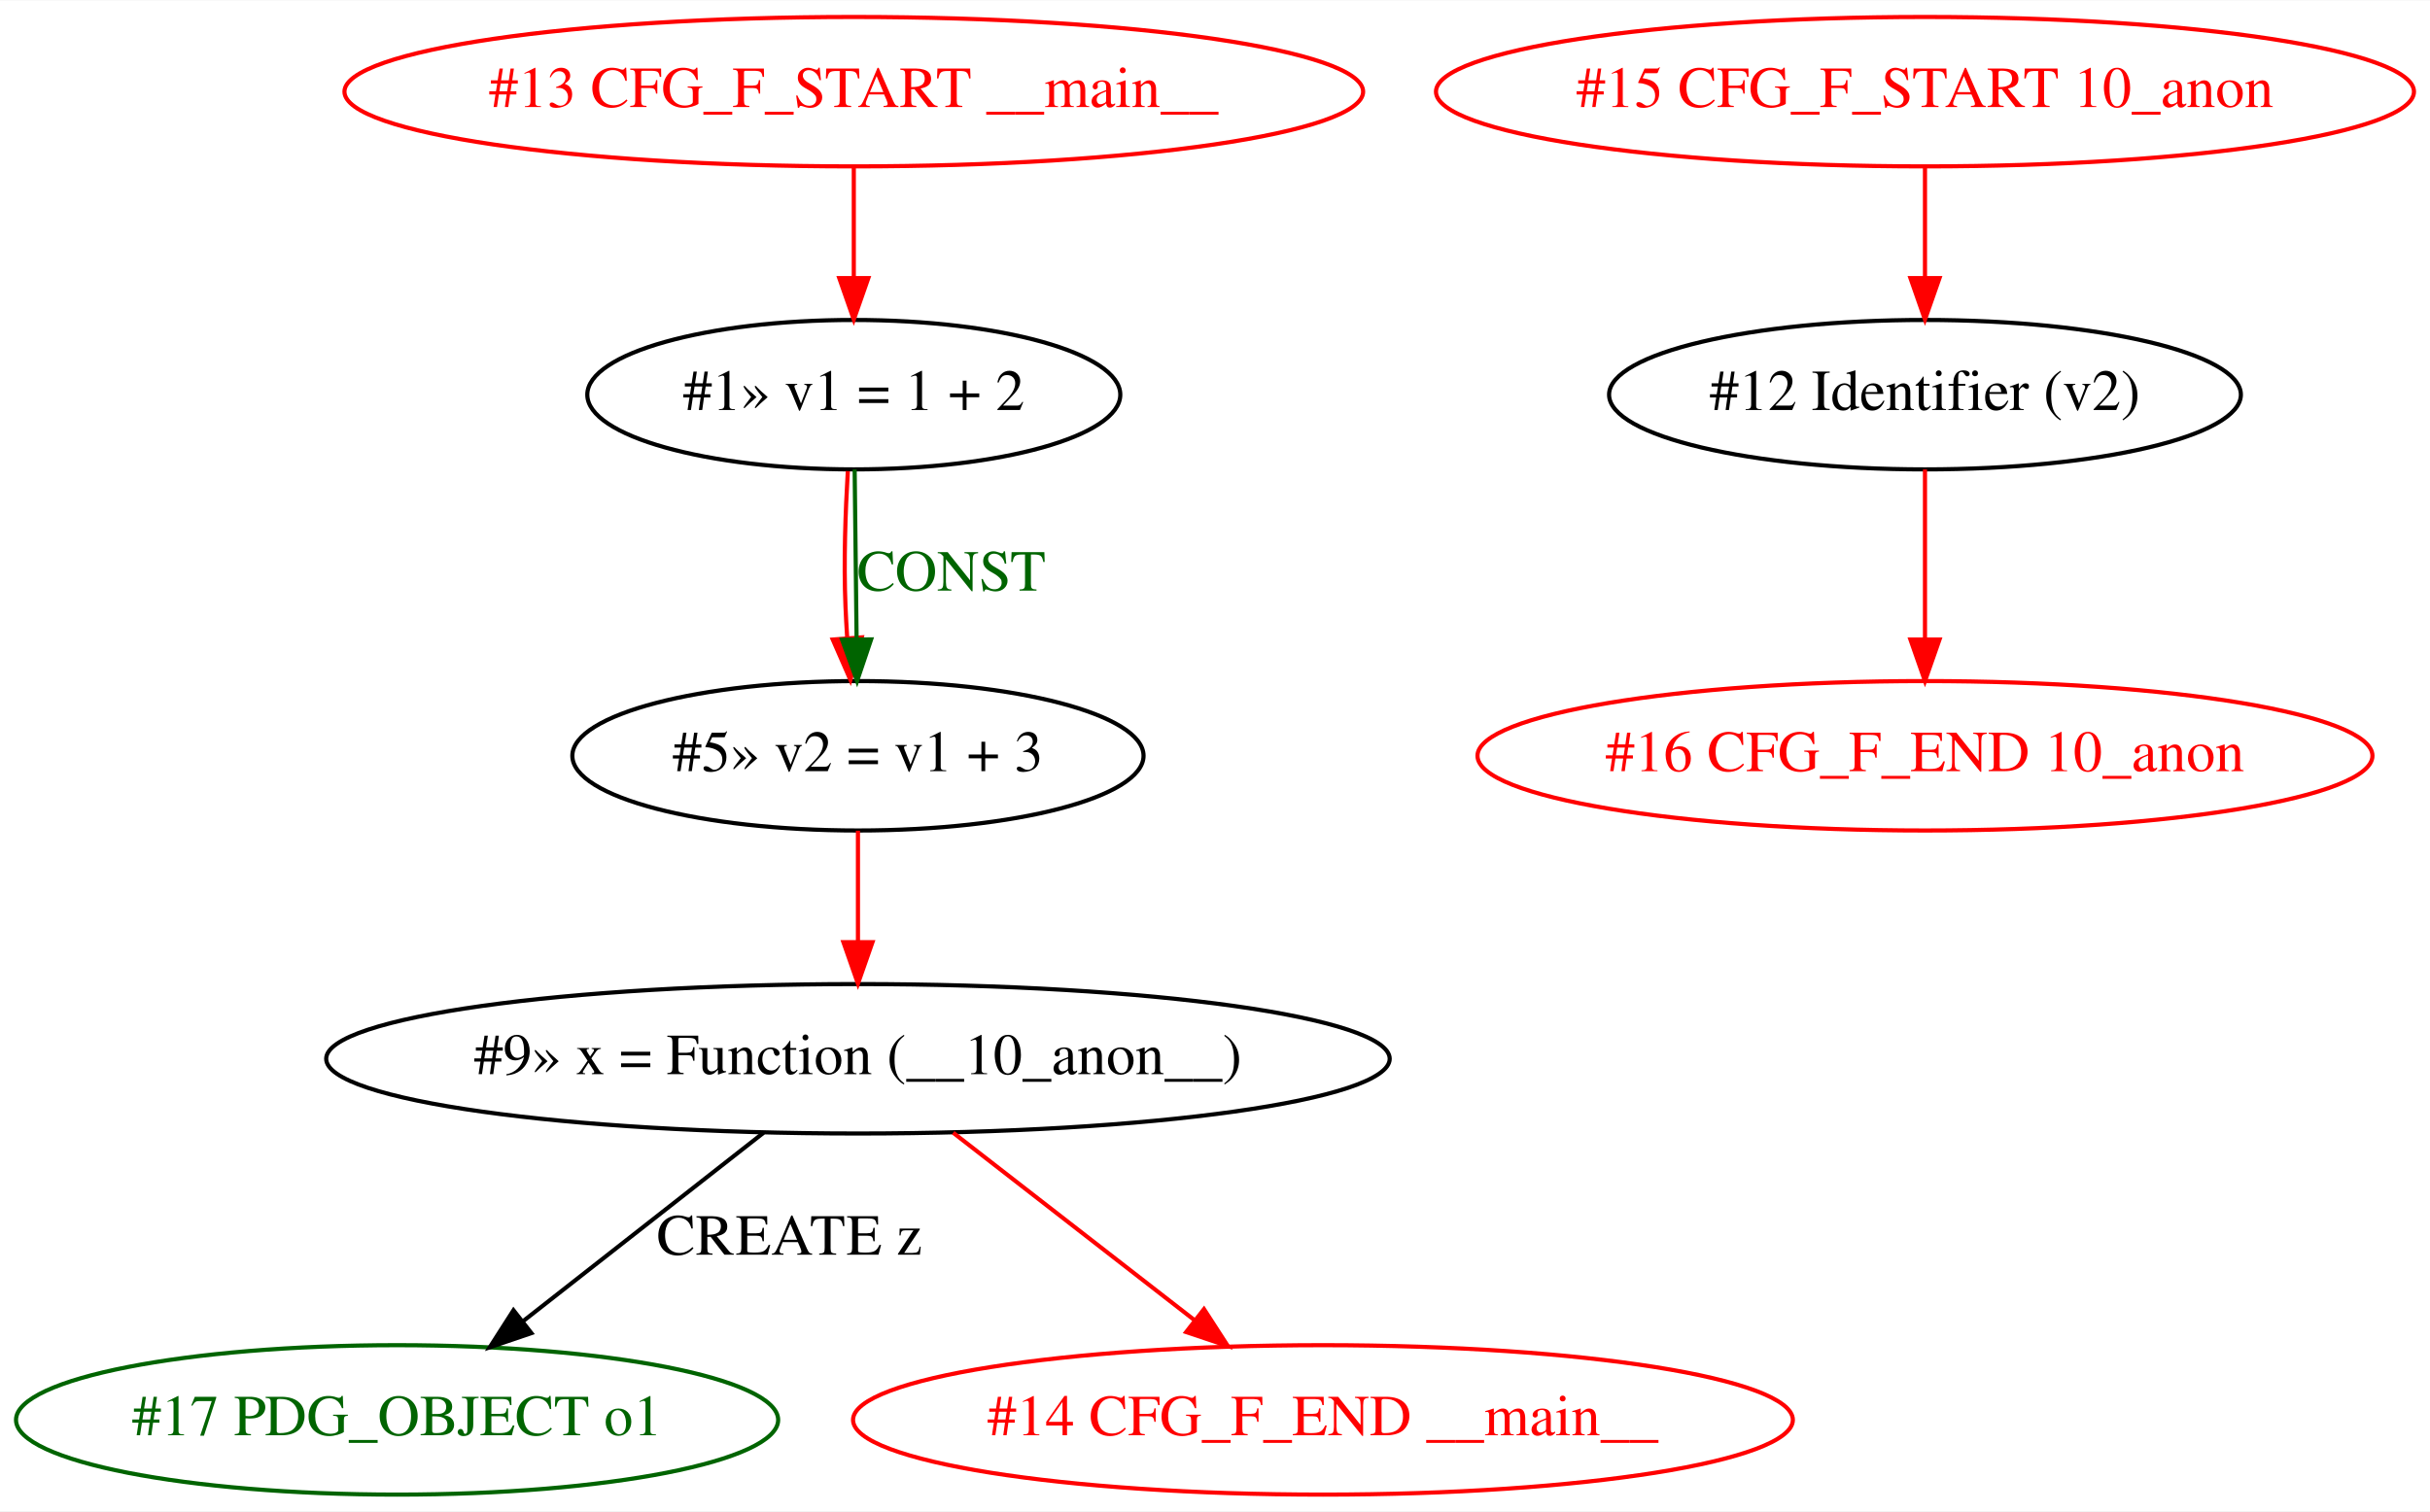
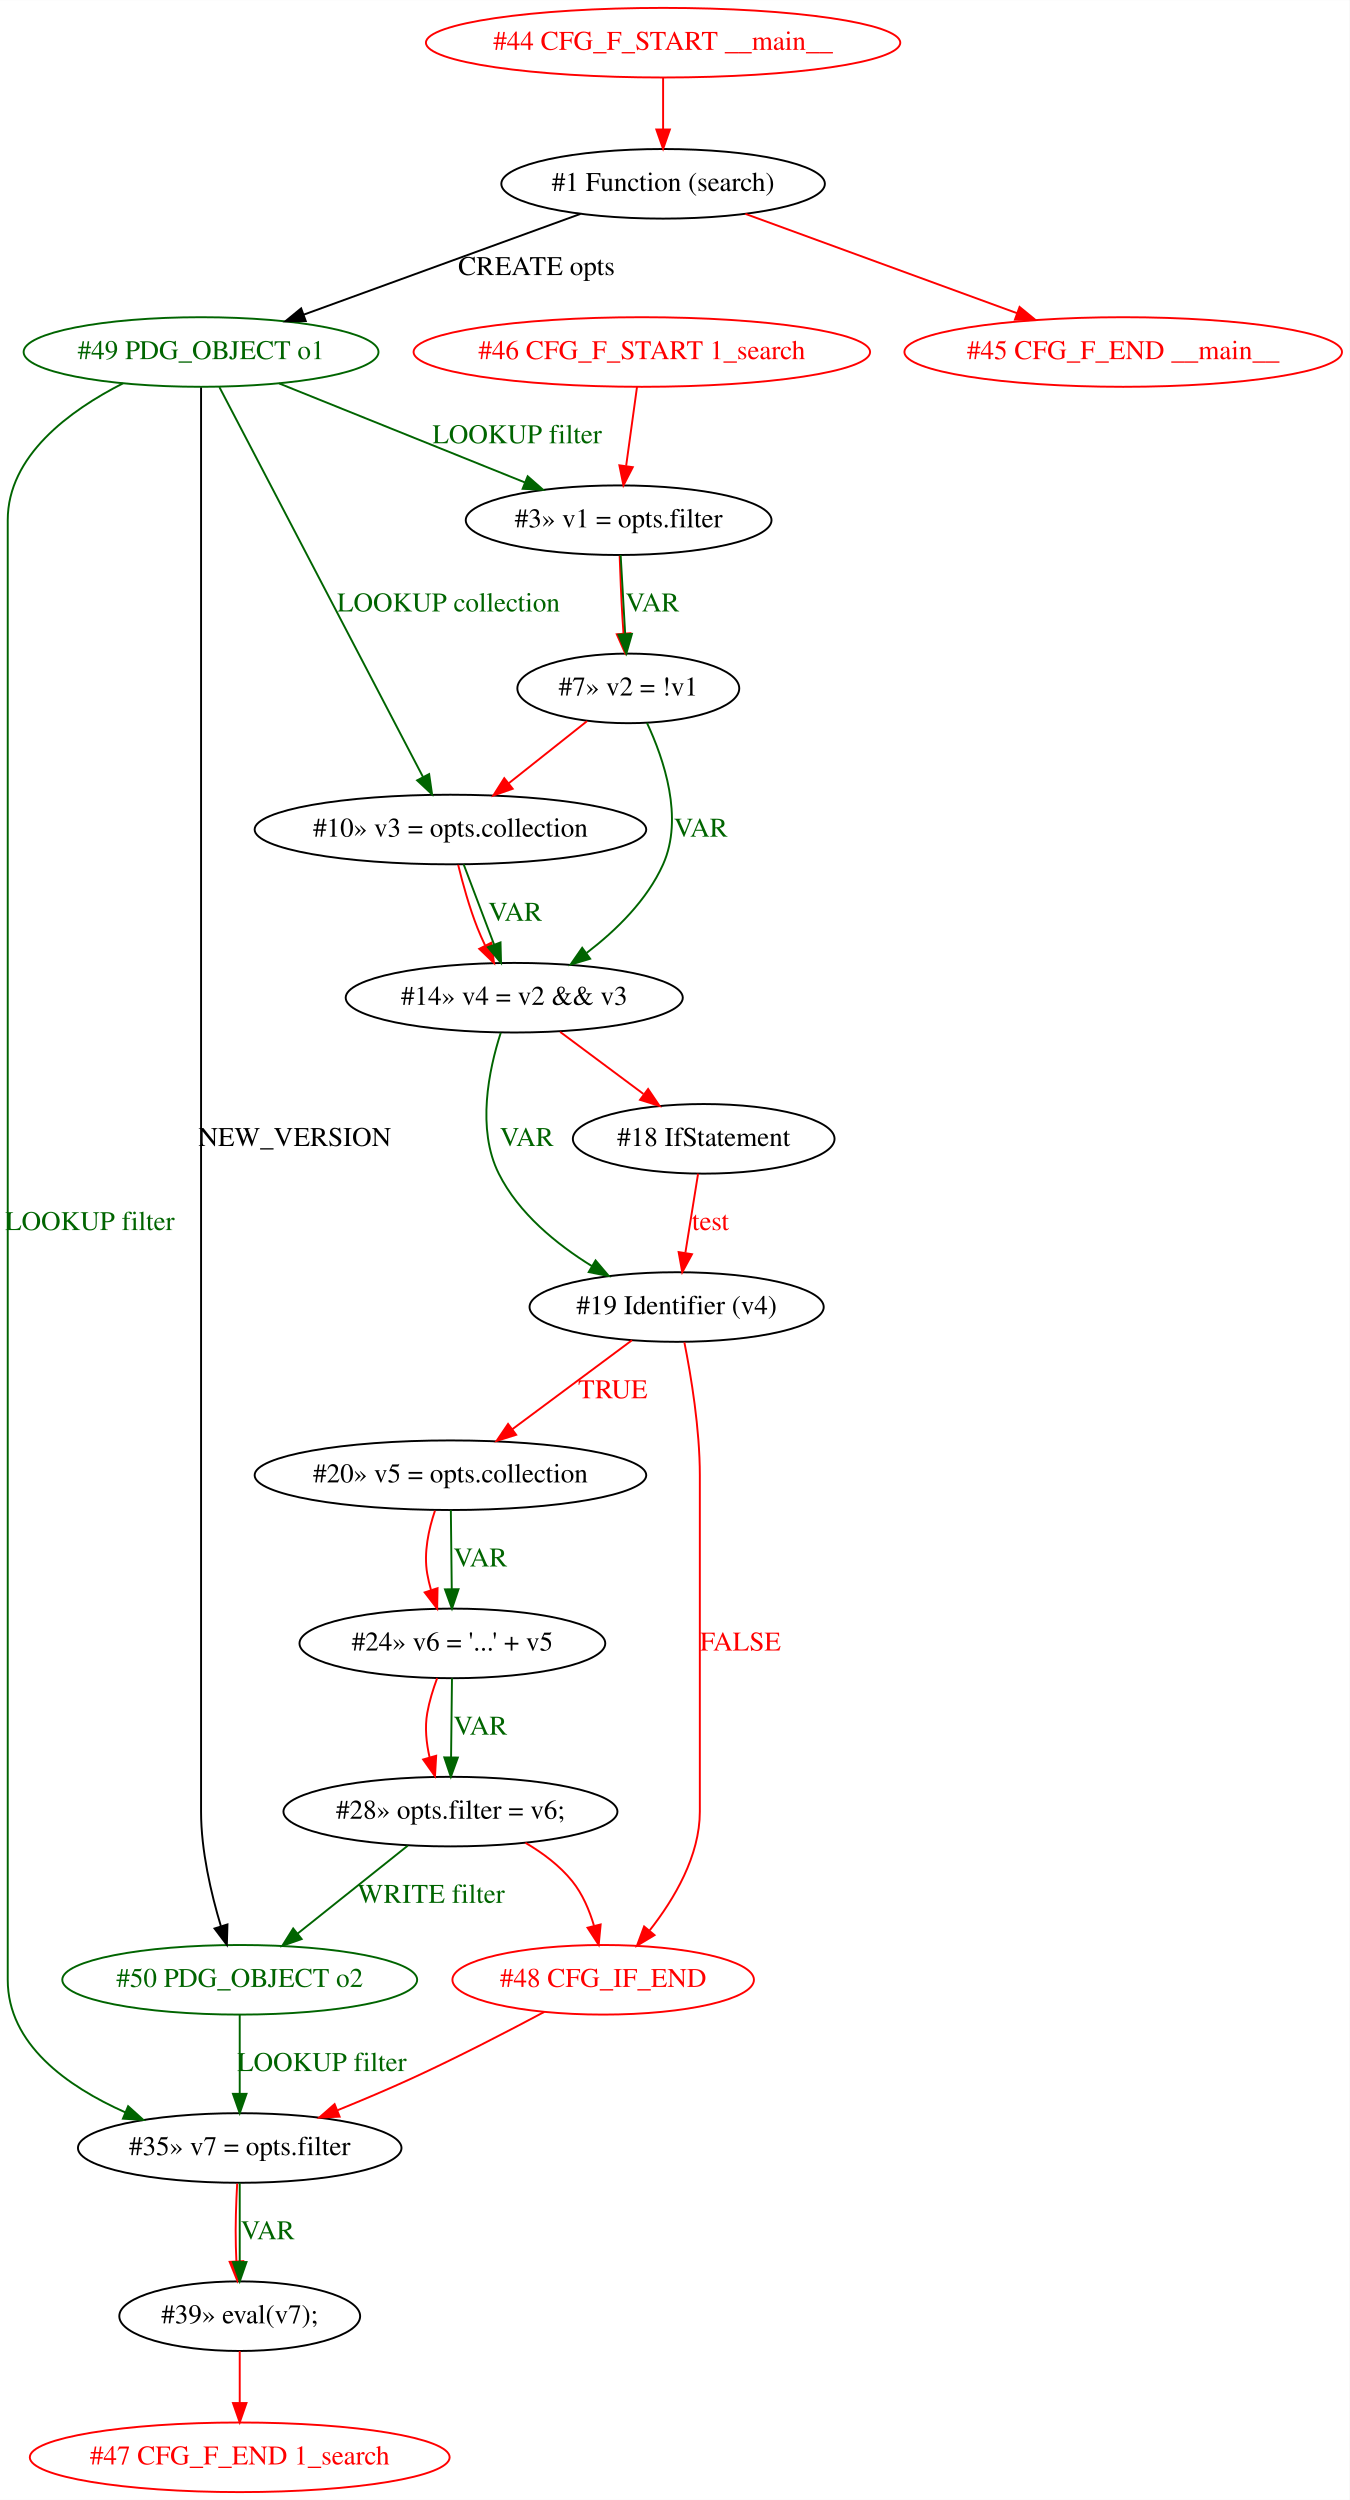
- <svg xmlns="http://www.w3.org/2000/svg" width="585pt" height="364pt" viewBox="0.00 0.00 585.28 364.00">
-   <g id="graph0" class="graph" transform="scale(1 1) rotate(0) translate(4 360)">
-     <polygon fill="#ffffff" stroke="transparent" points="-4,4 -4,-360 581.281,-360 581.281,4 -4,4" />
+ <svg xmlns="http://www.w3.org/2000/svg" width="698pt" height="1293pt" viewBox="0.00 0.00 698.09 1293.00">
+   <g id="graph0" class="graph" transform="scale(1 1) rotate(0) translate(4 1289)">
+     <polygon fill="#ffffff" stroke="transparent" points="-4,4 -4,-1289 694.09,-1289 694.09,4 -4,4" />
    <g id="node1" class="node">
-       <ellipse fill="none" stroke="#ff0000" cx="201.642" cy="-338" rx="122.678" ry="18" />
-       <text text-anchor="middle" x="201.642" y="-334.3" font-family="Times,serif" font-size="14.00" fill="#ff0000">#13 CFG_F_START __main__</text>
+       <ellipse fill="none" stroke="#ff0000" cx="339" cy="-1267" rx="122.678" ry="18" />
+       <text text-anchor="middle" x="339" y="-1263.3" font-family="Times,serif" font-size="14.00" fill="#ff0000">#44 CFG_F_START __main__</text>
    </g>
    <g id="node2" class="node">
-       <ellipse fill="none" stroke="#000000" cx="201.642" cy="-265" rx="64.189" ry="18" />
-       <text text-anchor="middle" x="201.642" y="-261.3" font-family="Times,serif" font-size="14.00" fill="#000000">#1» v1 = 1 + 2</text>
+       <ellipse fill="none" stroke="#000000" cx="339" cy="-1194" rx="83.685" ry="18" />
+       <text text-anchor="middle" x="339" y="-1190.3" font-family="Times,serif" font-size="14.00" fill="#000000">#1 Function (search)</text>
    </g>
    <g id="edge1" class="edge">
-       <path fill="none" stroke="#ff0000" d="M201.642,-319.955C201.642,-311.883 201.642,-302.176 201.642,-293.182" />
-       <polygon fill="#ff0000" stroke="#ff0000" points="205.142,-293.09 201.642,-283.09 198.142,-293.09 205.142,-293.09" />
+       <path fill="none" stroke="#ff0000" d="M339,-1248.955C339,-1240.883 339,-1231.176 339,-1222.182" />
+       <polygon fill="#ff0000" stroke="#ff0000" points="342.5,-1222.09 339,-1212.09 335.5,-1222.09 342.5,-1222.09" />
+     </g>
+     <g id="node5" class="node">
+       <ellipse fill="none" stroke="#006400" cx="100" cy="-1107" rx="91.784" ry="18" />
+       <text text-anchor="middle" x="100" y="-1103.3" font-family="Times,serif" font-size="14.00" fill="#006400">#49 PDG_OBJECT o1</text>
+     </g>
+     <g id="edge9" class="edge">
+       <path fill="none" stroke="#000000" d="M296.272,-1178.446C256.202,-1163.86 196.162,-1142.005 153.046,-1126.31" />
+       <polygon fill="#000000" stroke="#000000" points="154.163,-1122.992 143.569,-1122.86 151.769,-1129.57 154.163,-1122.992" />
+       <text text-anchor="middle" x="273.5" y="-1146.8" font-family="Times,serif" font-size="14.00" fill="#000000">CREATE opts</text>
+     </g>
+     <g id="node9" class="node">
+       <ellipse fill="none" stroke="#ff0000" cx="577" cy="-1107" rx="113.18" ry="18" />
+       <text text-anchor="middle" x="577" y="-1103.3" font-family="Times,serif" font-size="14.00" fill="#ff0000">#45 CFG_F_END __main__</text>
+     </g>
+     <g id="edge8" class="edge">
+       <path fill="none" stroke="#ff0000" d="M381.55,-1178.446C420.83,-1164.087 479.382,-1142.684 522.158,-1127.047" />
+       <polygon fill="#ff0000" stroke="#ff0000" points="523.387,-1130.325 531.577,-1123.604 520.984,-1123.75 523.387,-1130.325" />
+     </g>
+     <g id="node3" class="node">
+       <ellipse fill="none" stroke="#ff0000" cx="328" cy="-1107" rx="118.079" ry="18" />
+       <text text-anchor="middle" x="328" y="-1103.3" font-family="Times,serif" font-size="14.00" fill="#ff0000">#46 CFG_F_START 1_search</text>
+     </g>
+     <g id="node4" class="node">
+       <ellipse fill="none" stroke="#000000" cx="316" cy="-1020" rx="79.087" ry="18" />
+       <text text-anchor="middle" x="316" y="-1016.3" font-family="Times,serif" font-size="14.00" fill="#000000">#3» v1 = opts.filter</text>
+     </g>
+     <g id="edge2" class="edge">
+       <path fill="none" stroke="#ff0000" d="M325.514,-1088.974C323.889,-1077.192 321.733,-1061.561 319.884,-1048.158" />
+       <polygon fill="#ff0000" stroke="#ff0000" points="323.317,-1047.431 318.483,-1038.003 316.382,-1048.388 323.317,-1047.431" />
+     </g>
+     <g id="node10" class="node">
+       <ellipse fill="none" stroke="#000000" cx="321" cy="-933" rx="57.391" ry="18" />
+       <text text-anchor="middle" x="321" y="-929.3" font-family="Times,serif" font-size="14.00" fill="#000000">#7» v2 = !v1</text>
+     </g>
+     <g id="edge10" class="edge">
+       <path fill="none" stroke="#ff0000" d="M316.527,-1001.577C316.854,-991.879 317.339,-979.79 318,-969 318.149,-966.57 318.321,-964.05 318.507,-961.522" />
+       <polygon fill="#ff0000" stroke="#ff0000" points="322.016,-961.548 319.318,-951.303 315.038,-960.995 322.016,-961.548" />
+     </g>
+     <g id="edge11" class="edge">
+       <path fill="none" stroke="#006400" d="M317.036,-1001.973C317.713,-990.192 318.611,-974.561 319.382,-961.158" />
+       <polygon fill="#006400" stroke="#006400" points="322.886,-961.188 319.965,-951.003 315.897,-960.786 322.886,-961.188" />
+       <text text-anchor="middle" x="333.5" y="-972.8" font-family="Times,serif" font-size="14.00" fill="#006400">VAR</text>
+     </g>
+     <g id="edge3" class="edge">
+       <path fill="none" stroke="#006400" d="M140.375,-1090.738C176.396,-1076.229 229.211,-1054.957 267.51,-1039.531" />
+       <polygon fill="#006400" stroke="#006400" points="268.947,-1042.725 276.915,-1035.742 266.332,-1036.232 268.947,-1042.725" />
+       <text text-anchor="middle" x="263.5" y="-1059.8" font-family="Times,serif" font-size="14.00" fill="#006400">LOOKUP filter</text>
    </g>
    <g id="node6" class="node">
-       <ellipse fill="none" stroke="#000000" cx="202.642" cy="-178" rx="68.788" ry="18" />
-       <text text-anchor="middle" x="202.642" y="-174.3" font-family="Times,serif" font-size="14.00" fill="#000000">#5» v2 = v1 + 3</text>
-     </g>
-     <g id="edge3" class="edge">
-       <path fill="none" stroke="#ff0000" d="M200.202,-246.586C199.626,-236.89 199.193,-224.801 199.642,-214 199.743,-211.568 199.882,-209.046 200.046,-206.517" />
-       <polygon fill="#ff0000" stroke="#ff0000" points="203.555,-206.532 200.821,-196.296 196.575,-206.003 203.555,-206.532" />
+       <ellipse fill="none" stroke="#000000" cx="229" cy="-860" rx="101.282" ry="18" />
+       <text text-anchor="middle" x="229" y="-856.3" font-family="Times,serif" font-size="14.00" fill="#000000">#10» v3 = opts.collection</text>
    </g>
    <g id="edge4" class="edge">
-       <path fill="none" stroke="#006400" d="M201.849,-246.974C201.984,-235.192 202.164,-219.561 202.318,-206.158" />
-       <polygon fill="#006400" stroke="#006400" points="205.82,-206.043 202.435,-196.003 198.82,-205.962 205.82,-206.043" />
-       <text text-anchor="middle" x="225.142" y="-217.8" font-family="Times,serif" font-size="14.00" fill="#006400">CONST</text>
-     </g>
-     <g id="node3" class="node">
-       <ellipse fill="none" stroke="#ff0000" cx="459.642" cy="-338" rx="117.779" ry="18" />
-       <text text-anchor="middle" x="459.642" y="-334.3" font-family="Times,serif" font-size="14.00" fill="#ff0000">#15 CFG_F_START 10_anon</text>
-     </g>
-     <g id="node4" class="node">
-       <ellipse fill="none" stroke="#000000" cx="459.642" cy="-265" rx="76.087" ry="18" />
-       <text text-anchor="middle" x="459.642" y="-261.3" font-family="Times,serif" font-size="14.00" fill="#000000">#12 Identifier (v2)</text>
-     </g>
-     <g id="edge2" class="edge">
-       <path fill="none" stroke="#ff0000" d="M459.642,-319.955C459.642,-311.883 459.642,-302.176 459.642,-293.182" />
-       <polygon fill="#ff0000" stroke="#ff0000" points="463.142,-293.09 459.642,-283.09 456.142,-293.09 463.142,-293.09" />
+       <path fill="none" stroke="#006400" d="M109.486,-1088.838C131.897,-1045.925 188.228,-938.068 214.759,-887.268" />
+       <polygon fill="#006400" stroke="#006400" points="217.973,-888.673 219.5,-878.189 211.769,-885.433 217.973,-888.673" />
+       <text text-anchor="middle" x="228" y="-972.8" font-family="Times,serif" font-size="14.00" fill="#006400">LOOKUP collection</text>
    </g>
    <g id="node7" class="node">
-       <ellipse fill="none" stroke="#ff0000" cx="459.642" cy="-178" rx="107.781" ry="18" />
-       <text text-anchor="middle" x="459.642" y="-174.3" font-family="Times,serif" font-size="14.00" fill="#ff0000">#16 CFG_F_END 10_anon</text>
+       <ellipse fill="none" stroke="#006400" cx="120" cy="-265" rx="91.784" ry="18" />
+       <text text-anchor="middle" x="120" y="-261.3" font-family="Times,serif" font-size="14.00" fill="#006400">#50 PDG_OBJECT o2</text>
    </g>
    <g id="edge5" class="edge">
-       <path fill="none" stroke="#ff0000" d="M459.642,-246.974C459.642,-235.192 459.642,-219.561 459.642,-206.158" />
-       <polygon fill="#ff0000" stroke="#ff0000" points="463.142,-206.003 459.642,-196.003 456.142,-206.003 463.142,-206.003" />
-     </g>
-     <g id="node5" class="node">
-       <ellipse fill="none" stroke="#006400" cx="91.642" cy="-18" rx="91.784" ry="18" />
-       <text text-anchor="middle" x="91.642" y="-14.3" font-family="Times,serif" font-size="14.00" fill="#006400">#17 PDG_OBJECT o1</text>
+       <path fill="none" stroke="#000000" d="M100,-1088.669C100,-1071.063 100,-1043.714 100,-1020 100,-1020 100,-1020 100,-352 100,-331.85 105.159,-309.727 110.236,-292.832" />
+       <polygon fill="#000000" stroke="#000000" points="113.651,-293.643 113.34,-283.053 106.979,-291.526 113.651,-293.643" />
+       <text text-anchor="middle" x="148.5" y="-696.3" font-family="Times,serif" font-size="14.00" fill="#000000">NEW_VERSION</text>
    </g>
    <g id="node8" class="node">
-       <ellipse fill="none" stroke="#000000" cx="202.642" cy="-105" rx="128.077" ry="18" />
-       <text text-anchor="middle" x="202.642" y="-101.3" font-family="Times,serif" font-size="14.00" fill="#000000">#9» x = Function (__10_anon__)</text>
+       <ellipse fill="none" stroke="#000000" cx="120" cy="-178" rx="83.685" ry="18" />
+       <text text-anchor="middle" x="120" y="-174.3" font-family="Times,serif" font-size="14.00" fill="#000000">#35» v7 = opts.filter</text>
    </g>
    <g id="edge6" class="edge">
-       <path fill="none" stroke="#ff0000" d="M202.642,-159.955C202.642,-151.883 202.642,-142.176 202.642,-133.182" />
-       <polygon fill="#ff0000" stroke="#ff0000" points="206.142,-133.09 202.642,-123.09 199.142,-133.09 206.142,-133.09" />
-     </g>
-     <g id="edge8" class="edge">
-       <path fill="none" stroke="#000000" d="M179.911,-87.184C163.191,-74.079 140.287,-56.127 122.001,-41.795" />
-       <polygon fill="#000000" stroke="#000000" points="123.992,-38.909 113.963,-35.495 119.674,-44.418 123.992,-38.909" />
-       <text text-anchor="middle" x="186.142" y="-57.8" font-family="Times,serif" font-size="14.00" fill="#000000">CREATE z</text>
-     </g>
-     <g id="node9" class="node">
-       <ellipse fill="none" stroke="#ff0000" cx="314.642" cy="-18" rx="113.18" ry="18" />
-       <text text-anchor="middle" x="314.642" y="-14.3" font-family="Times,serif" font-size="14.00" fill="#ff0000">#14 CFG_F_END __main__</text>
+       <path fill="none" stroke="#006400" d="M59.614,-1090.788C31.861,-1076.685 0,-1053.252 0,-1020 0,-1020 0,-1020 0,-265 0,-231.769 30.537,-209.926 60.802,-196.437" />
+       <polygon fill="#006400" stroke="#006400" points="62.283,-199.612 70.152,-192.516 59.576,-193.156 62.283,-199.612" />
+       <text text-anchor="middle" x="42.5" y="-652.8" font-family="Times,serif" font-size="14.00" fill="#006400">LOOKUP filter</text>
+     </g>
+     <g id="node11" class="node">
+       <ellipse fill="none" stroke="#000000" cx="262" cy="-773" rx="87.185" ry="18" />
+       <text text-anchor="middle" x="262" y="-769.3" font-family="Times,serif" font-size="14.00" fill="#000000">#14» v4 = v2 &amp;&amp; v3</text>
+     </g>
+     <g id="edge12" class="edge">
+       <path fill="none" stroke="#ff0000" d="M232.987,-841.749C235.396,-831.883 238.811,-819.587 243,-809 244.159,-806.072 245.49,-803.072 246.898,-800.114" />
+       <polygon fill="#ff0000" stroke="#ff0000" points="250.144,-801.452 251.543,-790.95 243.9,-798.287 250.144,-801.452" />
+     </g>
+     <g id="edge13" class="edge">
+       <path fill="none" stroke="#006400" d="M235.838,-841.973C240.395,-829.958 246.471,-813.94 251.62,-800.365" />
+       <polygon fill="#006400" stroke="#006400" points="254.897,-801.595 255.171,-791.003 248.352,-799.112 254.897,-801.595" />
+       <text text-anchor="middle" x="262.5" y="-812.8" font-family="Times,serif" font-size="14.00" fill="#006400">VAR</text>
    </g>
    <g id="edge7" class="edge">
-       <path fill="none" stroke="#ff0000" d="M225.577,-87.184C242.338,-74.165 265.255,-56.363 283.645,-42.078" />
-       <polygon fill="#ff0000" stroke="#ff0000" points="285.987,-44.691 291.737,-35.792 281.693,-39.162 285.987,-44.691" />
+       <path fill="none" stroke="#006400" d="M120,-246.974C120,-235.192 120,-219.561 120,-206.158" />
+       <polygon fill="#006400" stroke="#006400" points="123.5,-206.003 120,-196.003 116.5,-206.003 123.5,-206.003" />
+       <text text-anchor="middle" x="162.5" y="-217.8" font-family="Times,serif" font-size="14.00" fill="#006400">LOOKUP filter</text>
+     </g>
+     <g id="node12" class="node">
+       <ellipse fill="none" stroke="#000000" cx="120" cy="-91" rx="62.289" ry="18" />
+       <text text-anchor="middle" x="120" y="-87.3" font-family="Times,serif" font-size="14.00" fill="#000000">#39» eval(v7);</text>
+     </g>
+     <g id="edge14" class="edge">
+       <path fill="none" stroke="#ff0000" d="M118.683,-159.591C118.14,-149.895 117.7,-137.806 118,-127 118.067,-124.571 118.16,-122.052 118.269,-119.524" />
+       <polygon fill="#ff0000" stroke="#ff0000" points="121.777,-119.47 118.786,-109.306 114.786,-119.117 121.777,-119.47" />
+     </g>
+     <g id="edge15" class="edge">
+       <path fill="none" stroke="#006400" d="M120,-159.974C120,-148.192 120,-132.561 120,-119.158" />
+       <polygon fill="#006400" stroke="#006400" points="123.5,-119.003 120,-109.003 116.5,-119.003 123.5,-119.003" />
+       <text text-anchor="middle" x="134.5" y="-130.8" font-family="Times,serif" font-size="14.00" fill="#006400">VAR</text>
+     </g>
+     <g id="edge16" class="edge">
+       <path fill="none" stroke="#ff0000" d="M299.662,-916.069C287.618,-906.512 272.37,-894.413 259.125,-883.903" />
+       <polygon fill="#ff0000" stroke="#ff0000" points="261.192,-881.076 251.183,-877.601 256.841,-886.559 261.192,-881.076" />
+     </g>
+     <g id="edge17" class="edge">
+       <path fill="none" stroke="#006400" d="M330.639,-915.187C339.481,-896.307 349.706,-865.968 339,-842 330.723,-823.47 314.738,-807.848 299.468,-796.181" />
+       <polygon fill="#006400" stroke="#006400" points="301.26,-793.157 291.111,-790.112 297.146,-798.821 301.26,-793.157" />
+       <text text-anchor="middle" x="358.5" y="-856.3" font-family="Times,serif" font-size="14.00" fill="#006400">VAR</text>
+     </g>
+     <g id="node13" class="node">
+       <ellipse fill="none" stroke="#000000" cx="360" cy="-700" rx="67.688" ry="18" />
+       <text text-anchor="middle" x="360" y="-696.3" font-family="Times,serif" font-size="14.00" fill="#000000">#18 IfStatement</text>
+     </g>
+     <g id="edge18" class="edge">
+       <path fill="none" stroke="#ff0000" d="M285.723,-755.329C298.671,-745.684 314.86,-733.625 328.817,-723.228" />
+       <polygon fill="#ff0000" stroke="#ff0000" points="331.241,-725.787 337.17,-717.006 327.06,-720.173 331.241,-725.787" />
+     </g>
+     <g id="node14" class="node">
+       <ellipse fill="none" stroke="#000000" cx="346" cy="-613" rx="76.087" ry="18" />
+       <text text-anchor="middle" x="346" y="-609.3" font-family="Times,serif" font-size="14.00" fill="#000000">#19 Identifier (v4)</text>
+     </g>
+     <g id="edge19" class="edge">
+       <path fill="none" stroke="#006400" d="M255.023,-754.851C248.844,-735.692 242.439,-705.122 254,-682 264.252,-661.497 283.814,-645.505 302.272,-634.103" />
+       <polygon fill="#006400" stroke="#006400" points="304.064,-637.11 310.918,-629.031 300.522,-631.072 304.064,-637.11" />
+       <text text-anchor="middle" x="268.5" y="-696.3" font-family="Times,serif" font-size="14.00" fill="#006400">VAR</text>
+     </g>
+     <g id="node15" class="node">
+       <ellipse fill="none" stroke="#ff0000" cx="120" cy="-18" rx="108.581" ry="18" />
+       <text text-anchor="middle" x="120" y="-14.3" font-family="Times,serif" font-size="14.00" fill="#ff0000">#47 CFG_F_END 1_search</text>
+     </g>
+     <g id="edge20" class="edge">
+       <path fill="none" stroke="#ff0000" d="M120,-72.955C120,-64.883 120,-55.176 120,-46.182" />
+       <polygon fill="#ff0000" stroke="#ff0000" points="123.5,-46.09 120,-36.09 116.5,-46.09 123.5,-46.09" />
+     </g>
+     <g id="edge21" class="edge">
+       <path fill="none" stroke="#ff0000" d="M357.099,-681.973C355.203,-670.192 352.688,-654.561 350.531,-641.158" />
+       <polygon fill="#ff0000" stroke="#ff0000" points="353.942,-640.32 348.897,-631.003 347.03,-641.432 353.942,-640.32" />
+       <text text-anchor="middle" x="363.5" y="-652.8" font-family="Times,serif" font-size="14.00" fill="#ff0000">test</text>
+     </g>
+     <g id="node16" class="node">
+       <ellipse fill="none" stroke="#000000" cx="229" cy="-526" rx="101.282" ry="18" />
+       <text text-anchor="middle" x="229" y="-522.3" font-family="Times,serif" font-size="14.00" fill="#000000">#20» v5 = opts.collection</text>
+     </g>
+     <g id="edge22" class="edge">
+       <path fill="none" stroke="#ff0000" d="M322.885,-595.812C305.17,-582.639 280.521,-564.311 260.925,-549.739" />
+       <polygon fill="#ff0000" stroke="#ff0000" points="262.984,-546.908 252.871,-543.75 258.807,-552.526 262.984,-546.908" />
+       <text text-anchor="middle" x="313" y="-565.8" font-family="Times,serif" font-size="14.00" fill="#ff0000">TRUE</text>
+     </g>
+     <g id="node17" class="node">
+       <ellipse fill="none" stroke="#ff0000" cx="308" cy="-265" rx="77.986" ry="18" />
+       <text text-anchor="middle" x="308" y="-261.3" font-family="Times,serif" font-size="14.00" fill="#ff0000">#48 CFG_IF_END</text>
+     </g>
+     <g id="edge23" class="edge">
+       <path fill="none" stroke="#ff0000" d="M349.996,-594.77C353.487,-577.236 358,-549.938 358,-526 358,-526 358,-526 358,-352 358,-329.154 344.879,-306.884 332.08,-290.595" />
+       <polygon fill="#ff0000" stroke="#ff0000" points="334.567,-288.111 325.488,-282.651 329.18,-292.582 334.567,-288.111" />
+       <text text-anchor="middle" x="379" y="-435.3" font-family="Times,serif" font-size="14.00" fill="#ff0000">FALSE</text>
+     </g>
+     <g id="node18" class="node">
+       <ellipse fill="none" stroke="#000000" cx="230" cy="-439" rx="79.087" ry="18" />
+       <text text-anchor="middle" x="230" y="-435.3" font-family="Times,serif" font-size="14.00" fill="#000000">#24» v6 = '...' + v5</text>
+     </g>
+     <g id="edge24" class="edge">
+       <path fill="none" stroke="#ff0000" d="M221.006,-507.693C217.722,-498.026 215.087,-485.931 217,-475 217.478,-472.271 218.144,-469.477 218.926,-466.71" />
+       <polygon fill="#ff0000" stroke="#ff0000" points="222.327,-467.572 222.128,-456.979 215.678,-465.384 222.327,-467.572" />
+     </g>
+     <g id="edge25" class="edge">
+       <path fill="none" stroke="#006400" d="M229.207,-507.974C229.343,-496.192 229.522,-480.561 229.676,-467.158" />
+       <polygon fill="#006400" stroke="#006400" points="233.178,-467.043 229.793,-457.003 226.178,-466.962 233.178,-467.043" />
+       <text text-anchor="middle" x="244.5" y="-478.8" font-family="Times,serif" font-size="14.00" fill="#006400">VAR</text>
+     </g>
+     <g id="edge26" class="edge">
+       <path fill="none" stroke="#ff0000" d="M277.586,-248.418C258.181,-238.067 232.373,-224.72 209,-214 196.686,-208.352 183.219,-202.661 170.573,-197.525" />
+       <polygon fill="#ff0000" stroke="#ff0000" points="171.68,-194.197 161.096,-193.714 169.069,-200.692 171.68,-194.197" />
+     </g>
+     <g id="node19" class="node">
+       <ellipse fill="none" stroke="#000000" cx="229" cy="-352" rx="86.385" ry="18" />
+       <text text-anchor="middle" x="229" y="-348.3" font-family="Times,serif" font-size="14.00" fill="#000000">#28» opts.filter = v6;</text>
+     </g>
+     <g id="edge27" class="edge">
+       <path fill="none" stroke="#ff0000" d="M222.128,-421.021C220.029,-415.365 218.054,-409.022 217,-403 215.685,-395.485 216.519,-387.42 218.237,-379.971" />
+       <polygon fill="#ff0000" stroke="#ff0000" points="221.616,-380.884 221.006,-370.307 214.887,-378.956 221.616,-380.884" />
+     </g>
+     <g id="edge28" class="edge">
+       <path fill="none" stroke="#006400" d="M229.793,-420.974C229.657,-409.192 229.478,-393.561 229.324,-380.158" />
+       <polygon fill="#006400" stroke="#006400" points="232.822,-379.962 229.207,-370.003 225.822,-380.043 232.822,-379.962" />
+       <text text-anchor="middle" x="244.5" y="-391.8" font-family="Times,serif" font-size="14.00" fill="#006400">VAR</text>
+     </g>
+     <g id="edge30" class="edge">
+       <path fill="none" stroke="#006400" d="M206.942,-334.394C190.543,-321.305 167.982,-303.297 149.952,-288.906" />
+       <polygon fill="#006400" stroke="#006400" points="152.024,-286.082 142.025,-282.58 147.657,-291.553 152.024,-286.082" />
+       <text text-anchor="middle" x="219" y="-304.8" font-family="Times,serif" font-size="14.00" fill="#006400">WRITE filter</text>
+     </g>
+     <g id="edge29" class="edge">
+       <path fill="none" stroke="#ff0000" d="M267.772,-335.866C276.73,-330.632 285.522,-324.046 292,-316 297.319,-309.393 300.88,-301.002 303.259,-292.944" />
+       <polygon fill="#ff0000" stroke="#ff0000" points="306.697,-293.62 305.685,-283.073 299.9,-291.949 306.697,-293.62" />
    </g>
  </g>
</svg>
